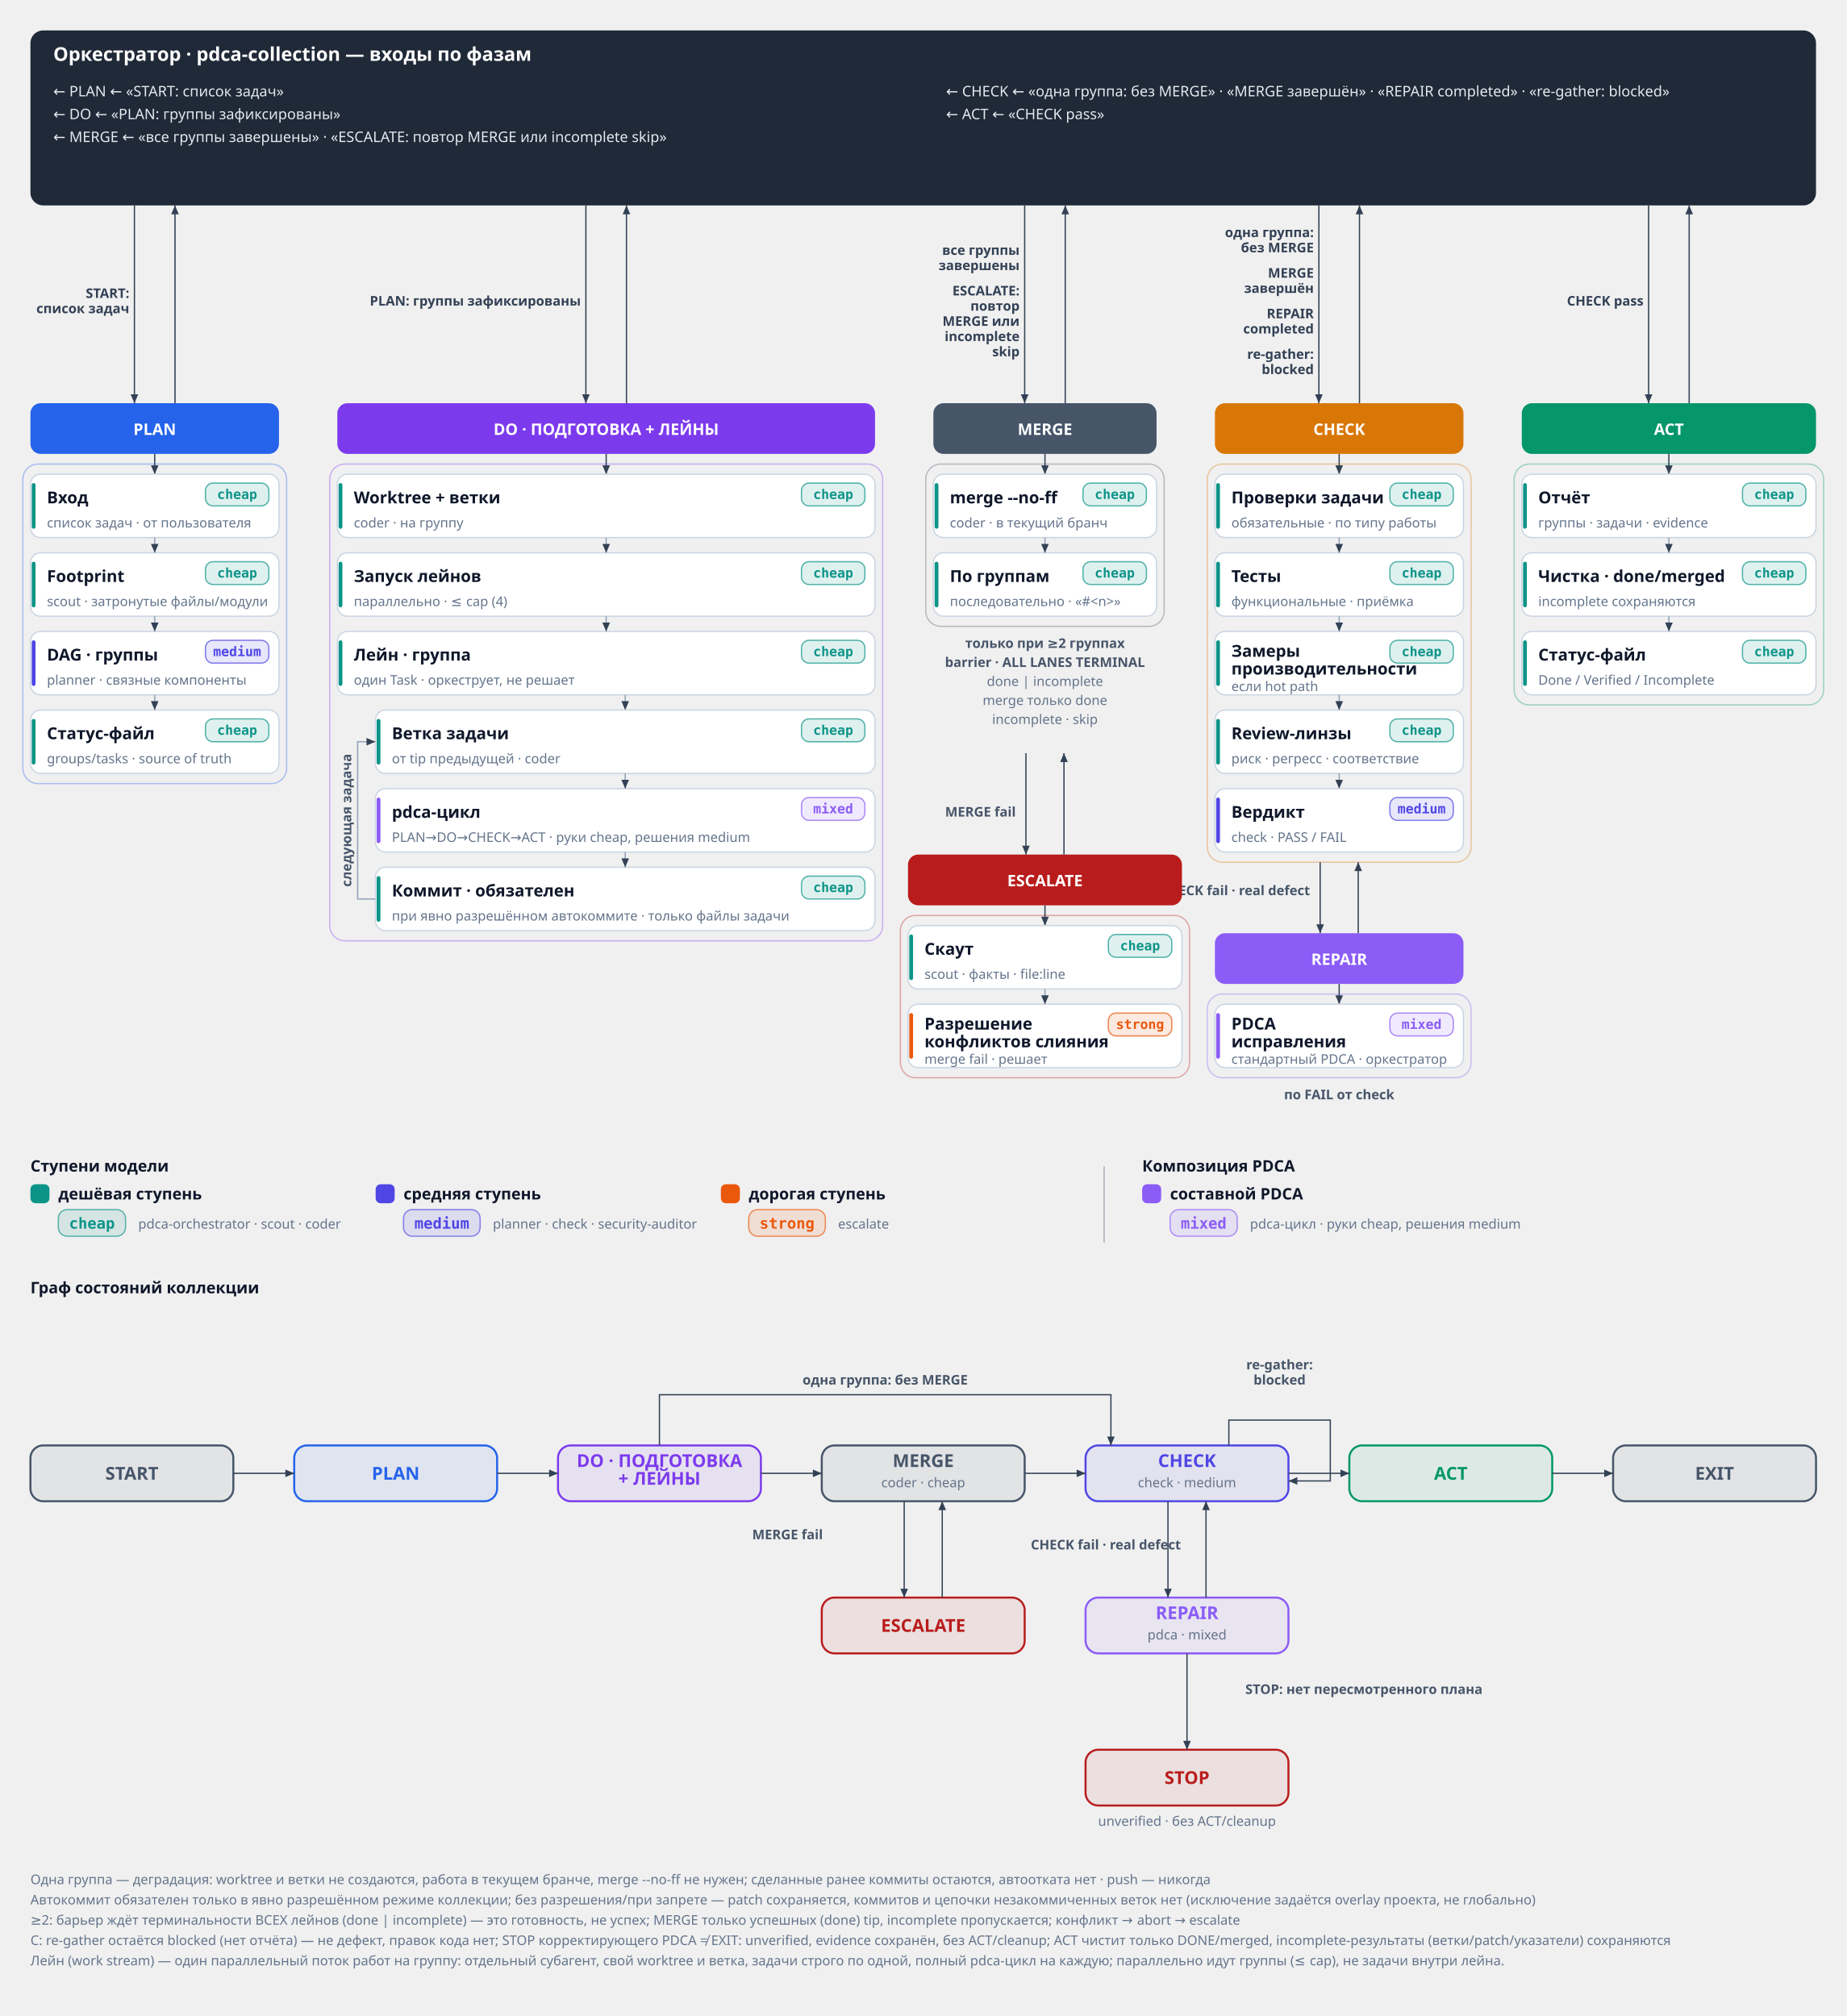
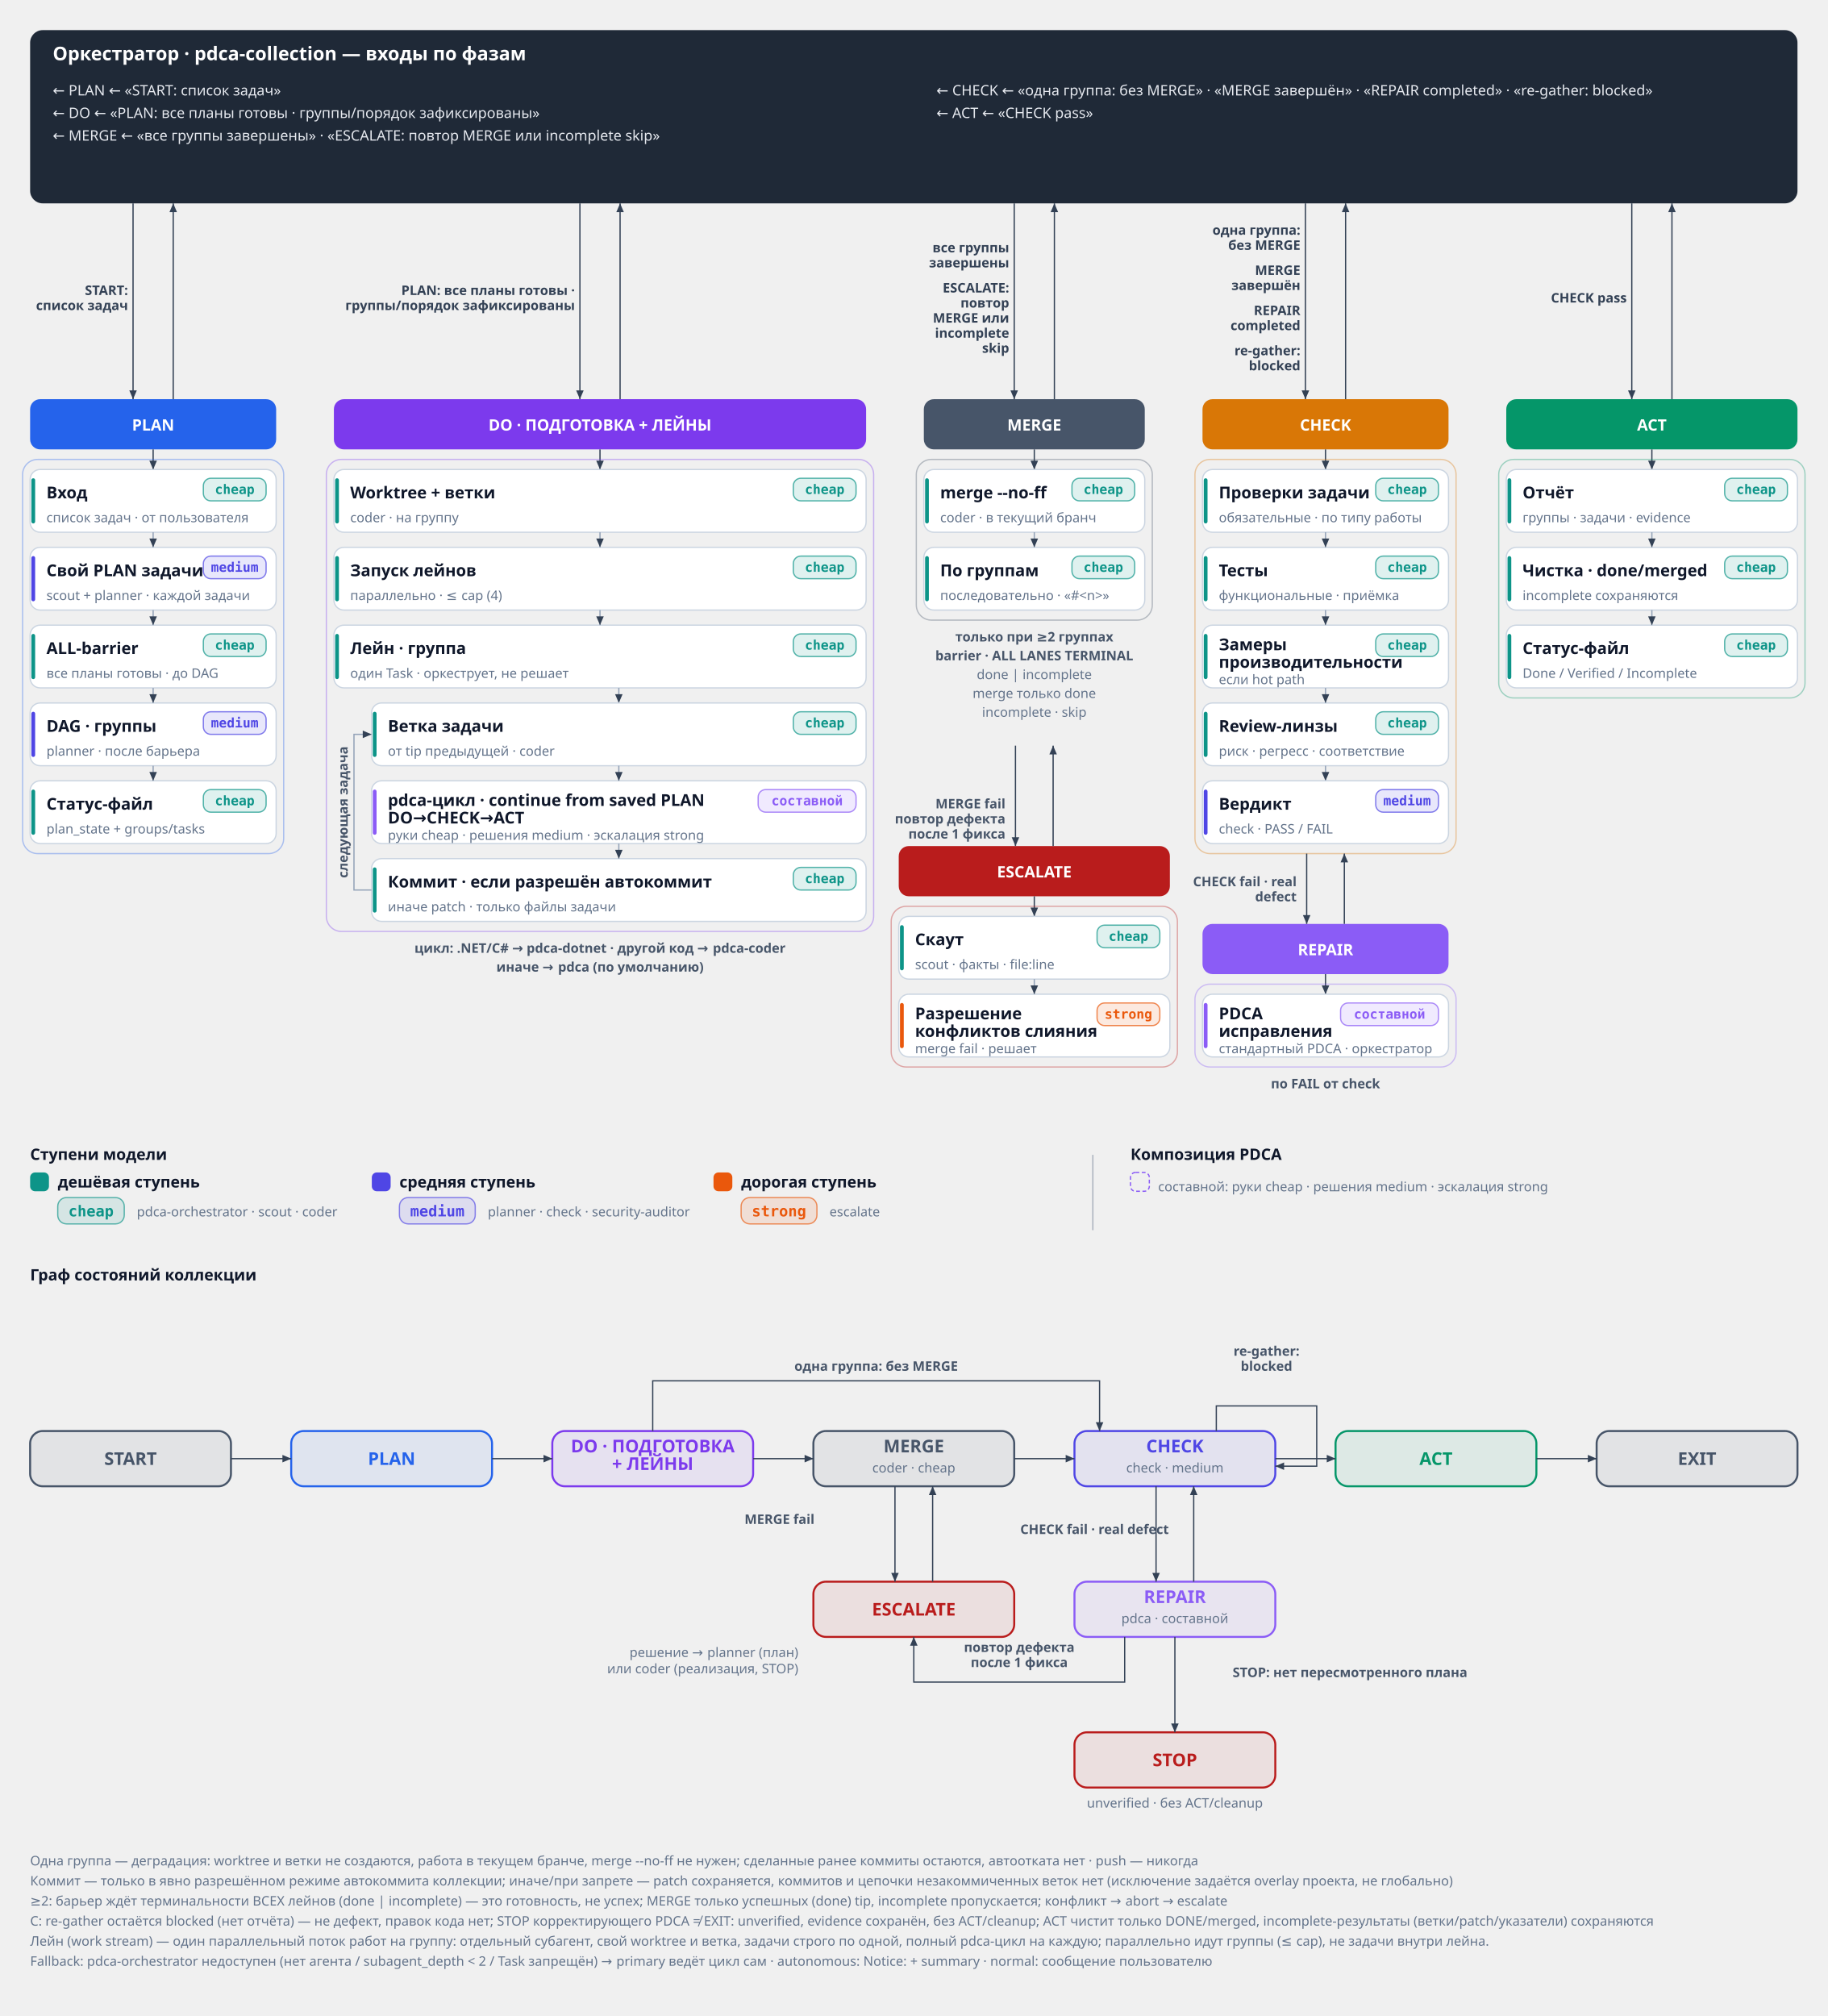
- <svg xmlns="http://www.w3.org/2000/svg" viewBox="0 0 1456 1590" width="1456" font-family="Segoe UI, system-ui, sans-serif">
+ <svg xmlns="http://www.w3.org/2000/svg" viewBox="0 0 1456 1606" width="1456" font-family="Segoe UI, system-ui, sans-serif">
  <defs>
    <marker id="arrow" markerWidth="9" markerHeight="9" refX="7" refY="3" orient="auto">
      <path d="M0,0 L7,3 L0,6 Z" fill="#334155" />
    </marker>
  </defs>
  <style>
.t{font-size:13px;font-weight:600;fill:#0f172a}
.s{font-size:10.5px;fill:#64748b}
.h{font-size:12.5px;font-weight:700;fill:#ffffff}
.g{font-size:10.5px;font-weight:600}
.band{fill:#1f2937}
.bt{fill:#ffffff;font-size:15px;font-weight:700}
.ol{fill:#e6e9ef;font-size:11.5px}
.lt{font-size:12.5px;font-weight:700;fill:#0f172a}
.ls{font-size:10.5px;fill:#64748b}
.nt{font-size:10.5px;fill:#64748b}
.lm{font-family:ui-monospace,Consolas,Menlo,monospace;font-size:12px;font-weight:700}
.bm{font-family:ui-monospace,Consolas,Menlo,monospace;font-size:10.5px;font-weight:700}
.st{font-size:14px;font-weight:700}
</style>
  <rect x="24" y="24" width="1408" height="138" rx="10" class="band" data-band="orchestrator" />
  <text x="42" y="48" class="bt">Оркестратор · pdca-collection — входы по фазам</text>
  <text x="42" y="76" class="ol">← PLAN ← «START: список задач»</text>
-   <text x="42" y="94" class="ol">← DO ← «PLAN: группы зафиксированы»</text>
+   <text x="42" y="94" class="ol">← DO ← «PLAN: все планы готовы · группы/порядок зафиксированы»</text>
  <text x="42" y="112" class="ol">← MERGE ← «все группы завершены» · «ESCALATE: повтор MERGE или incomplete skip»</text>
  <text x="746.0" y="76" class="ol">← CHECK ← «одна группа: без MERGE» · «MERGE завершён» · «REPAIR completed» · «re-gather: blocked»</text>
  <text x="746.0" y="94" class="ol">← ACT ← «CHECK pass»</text>
  <g data-column="P">
    <g data-peer-header="P">
      <rect x="24" y="318" width="196" height="40" rx="8" fill="#2563eb" />
      <text x="122.0" y="343.0" class="h" text-anchor="middle">PLAN</text>
    </g>
    <polyline points="122.0,358 122.0,374" fill="none" stroke="#334155" marker-end="url(#arrow)" />
    <rect x="24" y="374" width="196" height="50" rx="8" fill="#ffffff" stroke="#cbd5e1" stroke-width="1" />
    <rect x="25" y="381" width="3" height="36" rx="1.5" fill="#0d9488" />
    <rect x="162" y="381" width="50" height="18" rx="6" fill="#0d9488" fill-opacity="0.13" stroke="#0d9488" stroke-opacity="0.7" />
    <text x="187.0" y="393.5" class="bm" fill="#0d9488" text-anchor="middle">cheap</text>
    <text x="37" y="397" class="t">Вход</text>
    <text x="37" y="416" class="s">список задач · от пользователя</text>
-     <rect x="24" y="436" width="196" height="50" rx="8" fill="#ffffff" stroke="#cbd5e1" stroke-width="1" />
-     <rect x="25" y="443" width="3" height="36" rx="1.5" fill="#0d9488" />
-     <rect x="162" y="443" width="50" height="18" rx="6" fill="#0d9488" fill-opacity="0.13" stroke="#0d9488" stroke-opacity="0.7" />
-     <text x="187.0" y="455.5" class="bm" fill="#0d9488" text-anchor="middle">cheap</text>
-     <text x="37" y="459" class="t">Footprint</text>
-     <text x="37" y="478" class="s">scout · затронутые файлы/модули</text>
-     <rect x="24" y="498" width="196" height="50" rx="8" fill="#ffffff" stroke="#cbd5e1" stroke-width="1" />
-     <rect x="25" y="505" width="3" height="36" rx="1.5" fill="#4f46e5" />
-     <rect x="162" y="505" width="50" height="18" rx="6" fill="#4f46e5" fill-opacity="0.13" stroke="#4f46e5" stroke-opacity="0.7" />
-     <text x="187.0" y="517.5" class="bm" fill="#4f46e5" text-anchor="middle">medium</text>
-     <text x="37" y="521" class="t">DAG · группы</text>
-     <text x="37" y="540" class="s">planner · связные компоненты</text>
-     <rect x="24" y="560" width="196" height="50" rx="8" fill="#ffffff" stroke="#cbd5e1" stroke-width="1" />
-     <rect x="25" y="567" width="3" height="36" rx="1.5" fill="#0d9488" />
-     <rect x="162" y="567" width="50" height="18" rx="6" fill="#0d9488" fill-opacity="0.13" stroke="#0d9488" stroke-opacity="0.7" />
-     <text x="187.0" y="579.5" class="bm" fill="#0d9488" text-anchor="middle">cheap</text>
-     <text x="37" y="583" class="t">Статус-файл</text>
-     <text x="37" y="602" class="s">groups/tasks · source of truth</text>
+     <g data-step="task-plan">
+       <rect x="24" y="436" width="196" height="50" rx="8" fill="#ffffff" stroke="#cbd5e1" stroke-width="1" />
+       <rect x="25" y="443" width="3" height="36" rx="1.5" fill="#4f46e5" />
+       <rect x="162" y="443" width="50" height="18" rx="6" fill="#4f46e5" fill-opacity="0.13" stroke="#4f46e5" stroke-opacity="0.7" />
+       <text x="187.0" y="455.5" class="bm" fill="#4f46e5" text-anchor="middle">medium</text>
+       <text x="37" y="459" class="t">Свой PLAN задачи</text>
+       <text x="37" y="478" class="s">scout + planner · каждой задачи</text>
+     </g>
+     <g data-step="all-plans-barrier">
+       <rect x="24" y="498" width="196" height="50" rx="8" fill="#ffffff" stroke="#cbd5e1" stroke-width="1" />
+       <rect x="25" y="505" width="3" height="36" rx="1.5" fill="#0d9488" />
+       <rect x="162" y="505" width="50" height="18" rx="6" fill="#0d9488" fill-opacity="0.13" stroke="#0d9488" stroke-opacity="0.7" />
+       <text x="187.0" y="517.5" class="bm" fill="#0d9488" text-anchor="middle">cheap</text>
+       <text x="37" y="521" class="t">ALL-barrier</text>
+       <text x="37" y="540" class="s">все планы готовы · до DAG</text>
+     </g>
+     <g data-step="collection-scheduling">
+       <rect x="24" y="560" width="196" height="50" rx="8" fill="#ffffff" stroke="#cbd5e1" stroke-width="1" />
+       <rect x="25" y="567" width="3" height="36" rx="1.5" fill="#4f46e5" />
+       <rect x="162" y="567" width="50" height="18" rx="6" fill="#4f46e5" fill-opacity="0.13" stroke="#4f46e5" stroke-opacity="0.7" />
+       <text x="187.0" y="579.5" class="bm" fill="#4f46e5" text-anchor="middle">medium</text>
+       <text x="37" y="583" class="t">DAG · группы</text>
+       <text x="37" y="602" class="s">planner · после барьера</text>
+     </g>
+     <rect x="24" y="622" width="196" height="50" rx="8" fill="#ffffff" stroke="#cbd5e1" stroke-width="1" />
+     <rect x="25" y="629" width="3" height="36" rx="1.5" fill="#0d9488" />
+     <rect x="162" y="629" width="50" height="18" rx="6" fill="#0d9488" fill-opacity="0.13" stroke="#0d9488" stroke-opacity="0.7" />
+     <text x="187.0" y="641.5" class="bm" fill="#0d9488" text-anchor="middle">cheap</text>
+     <text x="37" y="645" class="t">Статус-файл</text>
+     <text x="37" y="664" class="s">plan_state + groups/tasks</text>
    <polyline points="122.0,424 122.0,436" fill="none" stroke="#94a3b8" marker-end="url(#arrow)" />
    <polyline points="122.0,486 122.0,498" fill="none" stroke="#94a3b8" marker-end="url(#arrow)" />
    <polyline points="122.0,548 122.0,560" fill="none" stroke="#94a3b8" marker-end="url(#arrow)" />
-     <rect x="18" y="366" width="208" height="252" rx="12" fill="none" stroke="#2563eb" stroke-opacity="0.35" stroke-width="1" data-frame="P" />
+     <polyline points="122.0,610 122.0,622" fill="none" stroke="#94a3b8" marker-end="url(#arrow)" />
+     <rect x="18" y="366" width="208" height="314" rx="12" fill="none" stroke="#2563eb" stroke-opacity="0.35" stroke-width="1" data-frame="P" />
  </g>
  <g data-column="DO">
    <g data-peer-header="DO">
      <rect x="266.0" y="318" width="424" height="40" rx="8" fill="#7c3aed" />
      <text x="478.0" y="343.0" class="h" text-anchor="middle">DO · ПОДГОТОВКА + ЛЕЙНЫ</text>
    </g>
    <polyline points="478.0,358 478.0,374" fill="none" stroke="#334155" marker-end="url(#arrow)" />
    <rect x="266.0" y="374" width="424" height="50" rx="8" fill="#ffffff" stroke="#cbd5e1" stroke-width="1" />
    <rect x="267.0" y="381" width="3" height="36" rx="1.5" fill="#0d9488" />
    <rect x="632.0" y="381" width="50" height="18" rx="6" fill="#0d9488" fill-opacity="0.13" stroke="#0d9488" stroke-opacity="0.7" />
    <text x="657.0" y="393.5" class="bm" fill="#0d9488" text-anchor="middle">cheap</text>
    <text x="279.0" y="397" class="t">Worktree + ветки</text>
    <text x="279.0" y="416" class="s">coder · на группу</text>
    <rect x="266.0" y="436" width="424" height="50" rx="8" fill="#ffffff" stroke="#cbd5e1" stroke-width="1" />
    <rect x="267.0" y="443" width="3" height="36" rx="1.5" fill="#0d9488" />
    <rect x="632.0" y="443" width="50" height="18" rx="6" fill="#0d9488" fill-opacity="0.13" stroke="#0d9488" stroke-opacity="0.7" />
    <text x="657.0" y="455.5" class="bm" fill="#0d9488" text-anchor="middle">cheap</text>
    <text x="279.0" y="459" class="t">Запуск лейнов</text>
    <text x="279.0" y="478" class="s">параллельно · ≤ cap (4)</text>
    <polyline points="478.0,424 478.0,436" fill="none" stroke="#94a3b8" marker-end="url(#arrow)" />
    <rect x="266.0" y="498" width="424" height="50" rx="8" fill="#ffffff" stroke="#cbd5e1" stroke-width="1" />
    <rect x="267.0" y="505" width="3" height="36" rx="1.5" fill="#0d9488" />
    <rect x="632.0" y="505" width="50" height="18" rx="6" fill="#0d9488" fill-opacity="0.13" stroke="#0d9488" stroke-opacity="0.7" />
    <text x="657.0" y="517.5" class="bm" fill="#0d9488" text-anchor="middle">cheap</text>
    <text x="279.0" y="521" class="t">Лейн · группа</text>
    <text x="279.0" y="540" class="s">один Task · оркеструет, не решает</text>
    <polyline points="478.0,486 478.0,498" fill="none" stroke="#94a3b8" marker-end="url(#arrow)" />
    <polyline points="493.0,548 493.0,560" fill="none" stroke="#94a3b8" marker-end="url(#arrow)" />
    <rect x="296.0" y="560" width="394" height="50" rx="8" fill="#ffffff" stroke="#cbd5e1" stroke-width="1" />
    <rect x="297.0" y="567" width="3" height="36" rx="1.5" fill="#0d9488" />
    <rect x="632.0" y="567" width="50" height="18" rx="6" fill="#0d9488" fill-opacity="0.13" stroke="#0d9488" stroke-opacity="0.7" />
    <text x="657.0" y="579.5" class="bm" fill="#0d9488" text-anchor="middle">cheap</text>
    <text x="309.0" y="583" class="t">Ветка задачи</text>
    <text x="309.0" y="602" class="s">от tip предыдущей · coder</text>
    <rect x="296.0" y="622" width="394" height="50" rx="8" fill="#ffffff" stroke="#cbd5e1" stroke-width="1" />
    <rect x="297.0" y="629" width="3" height="36" rx="1.5" fill="#8b5cf6" />
-     <rect x="632.0" y="629" width="50" height="18" rx="6" fill="#8b5cf6" fill-opacity="0.13" stroke="#8b5cf6" stroke-opacity="0.7" />
-     <text x="657.0" y="641.5" class="bm" fill="#8b5cf6" text-anchor="middle">mixed</text>
-     <text x="309.0" y="645" class="t">pdca-цикл</text>
-     <text x="309.0" y="664" class="s">PLAN→DO→CHECK→ACT · руки cheap, решения medium</text>
+     <rect x="604.0" y="629" width="78" height="18" rx="6" fill="#8b5cf6" fill-opacity="0.13" stroke="#8b5cf6" stroke-opacity="0.7" />
+     <text x="643.0" y="641.5" class="bm" fill="#8b5cf6" text-anchor="middle">составной</text>
+     <text x="309.0" y="642" class="t">pdca-цикл · continue from saved PLAN</text>
+     <text x="309.0" y="656" class="t">DO→CHECK→ACT</text>
+     <text x="309.0" y="669" class="s">руки cheap · решения medium · эскалация strong</text>
    <polyline points="493.0,610 493.0,622" fill="none" stroke="#94a3b8" marker-end="url(#arrow)" />
    <rect x="296.0" y="684" width="394" height="50" rx="8" fill="#ffffff" stroke="#cbd5e1" stroke-width="1" />
    <rect x="297.0" y="691" width="3" height="36" rx="1.5" fill="#0d9488" />
    <rect x="632.0" y="691" width="50" height="18" rx="6" fill="#0d9488" fill-opacity="0.13" stroke="#0d9488" stroke-opacity="0.7" />
    <text x="657.0" y="703.5" class="bm" fill="#0d9488" text-anchor="middle">cheap</text>
-     <text x="309.0" y="707" class="t">Коммит · обязателен</text>
-     <text x="309.0" y="726" class="s">при явно разрешённом автокоммите · только файлы задачи</text>
+     <text x="309.0" y="707" class="t">Коммит · если разрешён автокоммит</text>
+     <text x="309.0" y="726" class="s">иначе patch · только файлы задачи</text>
    <polyline points="493.0,672 493.0,684" fill="none" stroke="#94a3b8" marker-end="url(#arrow)" />
    <path d="M296.0,709.0 L282.0,709.0 L282.0,585.0 L296.0,585.0" fill="none" stroke="#94a3b8" marker-end="url(#arrow)" />
    <text x="277.0" y="647.0" class="g" fill="#475569" text-anchor="middle" transform="rotate(-90 277.0 647.0)">следующая задача</text>
    <rect x="260.0" y="366" width="436" height="376" rx="12" fill="none" stroke="#7c3aed" stroke-opacity="0.35" stroke-width="1" data-frame="DO" />
+     <text x="478.0" y="759" class="g" fill="#475569" text-anchor="middle">цикл: .NET/C# → pdca-dotnet · другой код → pdca-coder</text>
+     <text x="478.0" y="774" class="g" fill="#475569" text-anchor="middle">иначе → pdca (по умолчанию)</text>
  </g>
  <g data-column="MERGE">
    <g data-peer-header="MERGE">
      <rect x="736.0" y="318" width="176" height="40" rx="8" fill="#475569" />
      <text x="824.0" y="343.0" class="h" text-anchor="middle">MERGE</text>
    </g>
    <polyline points="824.0,358 824.0,374" fill="none" stroke="#334155" marker-end="url(#arrow)" />
    <rect x="736.0" y="374" width="176" height="50" rx="8" fill="#ffffff" stroke="#cbd5e1" stroke-width="1" />
    <rect x="737.0" y="381" width="3" height="36" rx="1.5" fill="#0d9488" />
    <rect x="854.0" y="381" width="50" height="18" rx="6" fill="#0d9488" fill-opacity="0.13" stroke="#0d9488" stroke-opacity="0.7" />
    <text x="879.0" y="393.5" class="bm" fill="#0d9488" text-anchor="middle">cheap</text>
    <text x="749.0" y="397" class="t">merge --no-ff</text>
    <text x="749.0" y="416" class="s">coder · в текущий бранч</text>
    <rect x="736.0" y="436" width="176" height="50" rx="8" fill="#ffffff" stroke="#cbd5e1" stroke-width="1" />
    <rect x="737.0" y="443" width="3" height="36" rx="1.5" fill="#0d9488" />
    <rect x="854.0" y="443" width="50" height="18" rx="6" fill="#0d9488" fill-opacity="0.13" stroke="#0d9488" stroke-opacity="0.7" />
    <text x="879.0" y="455.5" class="bm" fill="#0d9488" text-anchor="middle">cheap</text>
    <text x="749.0" y="459" class="t">По группам</text>
    <text x="749.0" y="478" class="s">последовательно · «#&lt;n&gt;»</text>
    <polyline points="824.0,424 824.0,436" fill="none" stroke="#94a3b8" marker-end="url(#arrow)" />
    <g data-condition="all-lanes-terminal">
      <rect x="730.0" y="366" width="188" height="128" rx="12" fill="none" stroke="#475569" stroke-opacity="0.35" stroke-width="1" data-frame="MERGE" />
      <text x="824.0" y="511" class="g" fill="#475569" text-anchor="middle">только при ≥2 группах</text>
      <text x="824.0" y="526" class="g" fill="#475569" text-anchor="middle">barrier · ALL LANES TERMINAL</text>
      <text x="824.0" y="541" class="ls" fill="#64748b" text-anchor="middle">done | incomplete</text>
      <text x="824.0" y="556" class="ls" fill="#64748b" text-anchor="middle">merge только done</text>
      <text x="824.0" y="571" class="ls" fill="#64748b" text-anchor="middle">incomplete · skip</text>
    </g>
  </g>
  <g data-column="C" data-role="check" data-tier="medium">
    <g data-peer-header="C">
      <rect x="958.0" y="318" width="196" height="40" rx="8" fill="#d97706" />
      <text x="1056.0" y="343.0" class="h" text-anchor="middle">CHECK</text>
    </g>
    <polyline points="1056.0,358 1056.0,374" fill="none" stroke="#334155" marker-end="url(#arrow)" />
    <rect x="958.0" y="374" width="196" height="50" rx="8" fill="#ffffff" stroke="#cbd5e1" stroke-width="1" />
    <rect x="959.0" y="381" width="3" height="36" rx="1.5" fill="#0d9488" />
    <rect x="1096.0" y="381" width="50" height="18" rx="6" fill="#0d9488" fill-opacity="0.13" stroke="#0d9488" stroke-opacity="0.7" />
    <text x="1121.0" y="393.5" class="bm" fill="#0d9488" text-anchor="middle">cheap</text>
    <text x="971.0" y="397" class="t">Проверки задачи</text>
    <text x="971.0" y="416" class="s">обязательные · по типу работы</text>
    <rect x="958.0" y="436" width="196" height="50" rx="8" fill="#ffffff" stroke="#cbd5e1" stroke-width="1" />
    <rect x="959.0" y="443" width="3" height="36" rx="1.5" fill="#0d9488" />
    <rect x="1096.0" y="443" width="50" height="18" rx="6" fill="#0d9488" fill-opacity="0.13" stroke="#0d9488" stroke-opacity="0.7" />
    <text x="1121.0" y="455.5" class="bm" fill="#0d9488" text-anchor="middle">cheap</text>
    <text x="971.0" y="459" class="t">Тесты</text>
    <text x="971.0" y="478" class="s">функциональные · приёмка</text>
    <rect x="958.0" y="498" width="196" height="50" rx="8" fill="#ffffff" stroke="#cbd5e1" stroke-width="1" />
    <rect x="959.0" y="505" width="3" height="36" rx="1.5" fill="#0d9488" />
    <rect x="1096.0" y="505" width="50" height="18" rx="6" fill="#0d9488" fill-opacity="0.13" stroke="#0d9488" stroke-opacity="0.7" />
    <text x="1121.0" y="517.5" class="bm" fill="#0d9488" text-anchor="middle">cheap</text>
    <text x="971.0" y="518" class="t">Замеры</text>
    <text x="971.0" y="532" class="t">производительности</text>
    <text x="971.0" y="545" class="s">если hot path</text>
    <rect x="958.0" y="560" width="196" height="50" rx="8" fill="#ffffff" stroke="#cbd5e1" stroke-width="1" />
    <rect x="959.0" y="567" width="3" height="36" rx="1.5" fill="#0d9488" />
    <rect x="1096.0" y="567" width="50" height="18" rx="6" fill="#0d9488" fill-opacity="0.13" stroke="#0d9488" stroke-opacity="0.7" />
    <text x="1121.0" y="579.5" class="bm" fill="#0d9488" text-anchor="middle">cheap</text>
    <text x="971.0" y="583" class="t">Review-линзы</text>
    <text x="971.0" y="602" class="s">риск · регресс · соответствие</text>
    <polyline points="1056.0,424 1056.0,436" fill="none" stroke="#94a3b8" marker-end="url(#arrow)" />
    <polyline points="1056.0,486 1056.0,498" fill="none" stroke="#94a3b8" marker-end="url(#arrow)" />
    <polyline points="1056.0,548 1056.0,560" fill="none" stroke="#94a3b8" marker-end="url(#arrow)" />
    <polyline points="1056.0,610 1056.0,622" fill="none" stroke="#94a3b8" marker-end="url(#arrow)" />
    <g data-step="check-verdict" data-role="check" data-tier="medium">
      <rect x="958.0" y="622" width="196" height="50" rx="8" fill="#ffffff" stroke="#cbd5e1" stroke-width="1" />
      <rect x="959.0" y="629" width="3" height="36" rx="1.5" fill="#4f46e5" />
      <rect x="1096.0" y="629" width="50" height="18" rx="6" fill="#4f46e5" fill-opacity="0.13" stroke="#4f46e5" stroke-opacity="0.7" />
      <text x="1121.0" y="641.5" class="bm" fill="#4f46e5" text-anchor="middle">medium</text>
      <text x="971.0" y="645" class="t">Вердикт</text>
      <text x="971.0" y="664" class="s">check · PASS / FAIL</text>
    </g>
    <rect x="952.0" y="366" width="208" height="314" rx="12" fill="none" stroke="#d97706" stroke-opacity="0.35" stroke-width="1" data-frame="C" />
  </g>
  <g data-column="A">
    <g data-peer-header="A">
      <rect x="1200.0" y="318" width="232" height="40" rx="8" fill="#059669" />
      <text x="1316.0" y="343.0" class="h" text-anchor="middle">ACT</text>
    </g>
    <polyline points="1316.0,358 1316.0,374" fill="none" stroke="#334155" marker-end="url(#arrow)" />
    <rect x="1200.0" y="374" width="232" height="50" rx="8" fill="#ffffff" stroke="#cbd5e1" stroke-width="1" />
    <rect x="1201.0" y="381" width="3" height="36" rx="1.5" fill="#0d9488" />
    <rect x="1374.0" y="381" width="50" height="18" rx="6" fill="#0d9488" fill-opacity="0.13" stroke="#0d9488" stroke-opacity="0.7" />
    <text x="1399.0" y="393.5" class="bm" fill="#0d9488" text-anchor="middle">cheap</text>
    <text x="1213.0" y="397" class="t">Отчёт</text>
    <text x="1213.0" y="416" class="s">группы · задачи · evidence</text>
    <rect x="1200.0" y="436" width="232" height="50" rx="8" fill="#ffffff" stroke="#cbd5e1" stroke-width="1" />
    <rect x="1201.0" y="443" width="3" height="36" rx="1.5" fill="#0d9488" />
    <rect x="1374.0" y="443" width="50" height="18" rx="6" fill="#0d9488" fill-opacity="0.13" stroke="#0d9488" stroke-opacity="0.7" />
    <text x="1399.0" y="455.5" class="bm" fill="#0d9488" text-anchor="middle">cheap</text>
    <text x="1213.0" y="459" class="t">Чистка · done/merged</text>
    <text x="1213.0" y="478" class="s">incomplete сохраняются</text>
    <rect x="1200.0" y="498" width="232" height="50" rx="8" fill="#ffffff" stroke="#cbd5e1" stroke-width="1" />
    <rect x="1201.0" y="505" width="3" height="36" rx="1.5" fill="#0d9488" />
    <rect x="1374.0" y="505" width="50" height="18" rx="6" fill="#0d9488" fill-opacity="0.13" stroke="#0d9488" stroke-opacity="0.7" />
    <text x="1399.0" y="517.5" class="bm" fill="#0d9488" text-anchor="middle">cheap</text>
    <text x="1213.0" y="521" class="t">Статус-файл</text>
    <text x="1213.0" y="540" class="s">Done / Verified / Incomplete</text>
    <polyline points="1316.0,424 1316.0,436" fill="none" stroke="#94a3b8" marker-end="url(#arrow)" />
    <polyline points="1316.0,486 1316.0,498" fill="none" stroke="#94a3b8" marker-end="url(#arrow)" />
    <rect x="1194.0" y="366" width="244" height="190" rx="12" fill="none" stroke="#059669" stroke-opacity="0.35" stroke-width="1" data-frame="A" />
  </g>
-   <g data-column="REPAIR" data-child-of="C" data-dispatched-by="orchestrator" data-main-recovery="corrective-pdca" data-composition="mixed">
+   <g data-column="REPAIR" data-child-of="C" data-dispatched-by="orchestrator" data-main-recovery="corrective-pdca" data-composition="composite">
    <g data-peer-header="REPAIR">
      <rect x="958.0" y="736" width="196" height="40" rx="8" fill="#8b5cf6" />
      <text x="1056.0" y="761.0" class="h" text-anchor="middle">REPAIR</text>
    </g>
    <polyline points="1056.0,776 1056.0,792" fill="none" stroke="#334155" marker-end="url(#arrow)" />
    <rect x="958.0" y="792" width="196" height="50" rx="8" fill="#ffffff" stroke="#cbd5e1" stroke-width="1" />
    <rect x="959.0" y="799" width="3" height="36" rx="1.5" fill="#8b5cf6" />
-     <rect x="1096.0" y="799" width="50" height="18" rx="6" fill="#8b5cf6" fill-opacity="0.13" stroke="#8b5cf6" stroke-opacity="0.7" />
-     <text x="1121.0" y="811.5" class="bm" fill="#8b5cf6" text-anchor="middle">mixed</text>
+     <rect x="1068.0" y="799" width="78" height="18" rx="6" fill="#8b5cf6" fill-opacity="0.13" stroke="#8b5cf6" stroke-opacity="0.7" />
+     <text x="1107.0" y="811.5" class="bm" fill="#8b5cf6" text-anchor="middle">составной</text>
    <text x="971.0" y="812" class="t">PDCA</text>
    <text x="971.0" y="826" class="t">исправления</text>
    <text x="971.0" y="839" class="s">стандартный PDCA · оркестратор</text>
    <rect x="952.0" y="784" width="208" height="66" rx="12" fill="none" stroke="#8b5cf6" stroke-opacity="0.35" stroke-width="1" data-frame="REPAIR" />
    <text x="1056.0" y="867" class="g" fill="#475569" text-anchor="middle">по FAIL от check</text>
  </g>
  <g data-bus="dispatch" data-origin="C" data-target="REPAIR" data-kind="dispatch">
    <polyline points="1041.0,680 1041.0,736" fill="none" stroke="#334155" marker-end="url(#arrow)" />
    <g data-entry-from="C" data-entry-to="REPAIR" data-entry-condition="FAIL">
-       <text x="1033.0" y="706" class="g" fill="#475569" text-anchor="end">CHECK fail · real defect</text>
+       <text x="1033.0" y="706" class="g" fill="#475569" text-anchor="end">CHECK fail · real</text>
+       <text x="1033.0" y="718" class="g" fill="#475569" text-anchor="end">defect</text>
    </g>
  </g>
  <g data-bus="result" data-origin="REPAIR" data-target="C" data-kind="result">
    <polyline points="1071.0,736 1071.0,680" fill="none" stroke="#334155" marker-end="url(#arrow)" />
  </g>
  <g data-column="E" data-child-of="MERGE" data-dispatched-by="orchestrator">
    <g data-peer-header="E">
      <rect x="716.0" y="674" width="216" height="40" rx="8" fill="#b91c1c" />
      <text x="824.0" y="699.0" class="h" text-anchor="middle">ESCALATE</text>
    </g>
    <polyline points="824.0,714 824.0,730" fill="none" stroke="#334155" marker-end="url(#arrow)" />
    <rect x="716.0" y="730" width="216" height="50" rx="8" fill="#ffffff" stroke="#cbd5e1" stroke-width="1" />
    <rect x="717.0" y="737" width="3" height="36" rx="1.5" fill="#0d9488" />
    <rect x="874.0" y="737" width="50" height="18" rx="6" fill="#0d9488" fill-opacity="0.13" stroke="#0d9488" stroke-opacity="0.7" />
    <text x="899.0" y="749.5" class="bm" fill="#0d9488" text-anchor="middle">cheap</text>
    <text x="729.0" y="753" class="t">Скаут</text>
    <text x="729.0" y="772" class="s">scout · факты · file:line</text>
    <rect x="716.0" y="792" width="216" height="50" rx="8" fill="#ffffff" stroke="#cbd5e1" stroke-width="1" />
    <rect x="717.0" y="799" width="3" height="36" rx="1.5" fill="#ea580c" />
    <rect x="874.0" y="799" width="50" height="18" rx="6" fill="#ea580c" fill-opacity="0.13" stroke="#ea580c" stroke-opacity="0.7" />
    <text x="899.0" y="811.5" class="bm" fill="#ea580c" text-anchor="middle">strong</text>
    <text x="729.0" y="812" class="t">Разрешение</text>
    <text x="729.0" y="826" class="t">конфликтов слияния</text>
    <text x="729.0" y="839" class="s">merge fail · решает</text>
    <polyline points="824.0,780 824.0,792" fill="none" stroke="#94a3b8" marker-end="url(#arrow)" />
    <rect x="710.0" y="722" width="228" height="128" rx="12" fill="none" stroke="#b91c1c" stroke-opacity="0.35" stroke-width="1" data-frame="E" />
  </g>
  <g data-bus="dispatch" data-origin="MERGE" data-target="E" data-kind="dispatch">
    <polyline points="809.0,594 809.0,674" fill="none" stroke="#334155" marker-end="url(#arrow)" />
    <g data-entry-from="MERGE" data-entry-to="ESCALATE" data-entry-condition="merge-конфликт">
      <text x="801.0" y="644" class="g" fill="#475569" text-anchor="end">MERGE fail</text>
    </g>
+     <g data-entry-from="REPAIR" data-entry-to="ESCALATE" data-entry-condition="повтор дефекта после 1 фикса">
+       <text x="801.0" y="656" class="g" fill="#475569" text-anchor="end">повтор дефекта</text>
+       <text x="801.0" y="668" class="g" fill="#475569" text-anchor="end">после 1 фикса</text>
+     </g>
  </g>
  <g data-bus="result" data-origin="E" data-target="MERGE" data-kind="result">
    <polyline points="839.0,674 839.0,594" fill="none" stroke="#334155" marker-end="url(#arrow)" />
  </g>
  <g data-bus="dispatch" data-origin="orchestrator" data-target="P" data-kind="dispatch">
    <polyline points="106.0,162 106.0,318" fill="none" stroke="#334155" marker-end="url(#arrow)" />
    <g data-entry-from="START" data-entry-to="P" data-entry-condition="старт">
      <text x="102.0" y="235.0" class="g" fill="#334155" text-anchor="end">START:</text>
      <text x="102.0" y="247.0" class="g" fill="#334155" text-anchor="end">список задач</text>
    </g>
  </g>
  <g data-bus="result" data-origin="P" data-target="orchestrator" data-kind="result">
    <polyline points="138.0,318 138.0,162" fill="none" stroke="#334155" marker-end="url(#arrow)" />
  </g>
  <g data-bus="dispatch" data-origin="orchestrator" data-target="DO" data-kind="dispatch">
    <polyline points="462.0,162 462.0,318" fill="none" stroke="#334155" marker-end="url(#arrow)" />
    <g data-entry-from="P" data-entry-to="DO" data-entry-condition="группы">
-       <text x="458.0" y="241.0" class="g" fill="#334155" text-anchor="end">PLAN: группы зафиксированы</text>
+       <text x="458.0" y="235.0" class="g" fill="#334155" text-anchor="end">PLAN: все планы готовы ·</text>
+       <text x="458.0" y="247.0" class="g" fill="#334155" text-anchor="end">группы/порядок зафиксированы</text>
    </g>
  </g>
  <g data-bus="result" data-origin="DO" data-target="orchestrator" data-kind="result">
    <polyline points="494.0,318 494.0,162" fill="none" stroke="#334155" marker-end="url(#arrow)" />
  </g>
  <g data-bus="dispatch" data-origin="orchestrator" data-target="MERGE" data-kind="dispatch">
    <polyline points="808.0,162 808.0,318" fill="none" stroke="#334155" marker-end="url(#arrow)" />
    <g data-entry-from="DO" data-entry-to="MERGE" data-entry-condition="≥2 · all-lanes-terminal">
      <text x="804.0" y="201.0" class="g" fill="#334155" text-anchor="end">все группы</text>
      <text x="804.0" y="213.0" class="g" fill="#334155" text-anchor="end">завершены</text>
    </g>
    <g data-entry-from="ESCALATE" data-entry-to="MERGE" data-entry-condition="решено/переставить/пометить incomplete">
      <text x="804.0" y="233.0" class="g" fill="#334155" text-anchor="end">ESCALATE:</text>
      <text x="804.0" y="245.0" class="g" fill="#334155" text-anchor="end">повтор</text>
      <text x="804.0" y="257.0" class="g" fill="#334155" text-anchor="end">MERGE или</text>
      <text x="804.0" y="269.0" class="g" fill="#334155" text-anchor="end">incomplete</text>
      <text x="804.0" y="281.0" class="g" fill="#334155" text-anchor="end">skip</text>
    </g>
  </g>
  <g data-bus="result" data-origin="MERGE" data-target="orchestrator" data-kind="result">
    <polyline points="840.0,318 840.0,162" fill="none" stroke="#334155" marker-end="url(#arrow)" />
  </g>
  <g data-bus="dispatch" data-origin="orchestrator" data-target="C" data-kind="dispatch">
    <polyline points="1040.0,162 1040.0,318" fill="none" stroke="#334155" marker-end="url(#arrow)" />
    <g data-entry-from="DO" data-entry-to="C" data-entry-condition="одна группа · без merge">
      <text x="1036.0" y="187.0" class="g" fill="#334155" text-anchor="end">одна группа:</text>
      <text x="1036.0" y="199.0" class="g" fill="#334155" text-anchor="end">без MERGE</text>
    </g>
    <g data-entry-from="MERGE" data-entry-to="C" data-entry-condition="интеграция завершена">
      <text x="1036.0" y="219.0" class="g" fill="#334155" text-anchor="end">MERGE</text>
      <text x="1036.0" y="231.0" class="g" fill="#334155" text-anchor="end">завершён</text>
    </g>
    <g data-entry-from="REPAIR" data-entry-to="C" data-entry-condition="full-verification">
      <text x="1036.0" y="251.0" class="g" fill="#334155" text-anchor="end">REPAIR</text>
      <text x="1036.0" y="263.0" class="g" fill="#334155" text-anchor="end">completed</text>
    </g>
    <g data-entry-from="C" data-entry-to="C" data-entry-condition="re-gather">
      <text x="1036.0" y="283.0" class="g" fill="#334155" text-anchor="end">re-gather:</text>
      <text x="1036.0" y="295.0" class="g" fill="#334155" text-anchor="end">blocked</text>
    </g>
  </g>
  <g data-bus="result" data-origin="C" data-target="orchestrator" data-kind="result">
    <polyline points="1072.0,318 1072.0,162" fill="none" stroke="#334155" marker-end="url(#arrow)" />
  </g>
  <g data-bus="dispatch" data-origin="orchestrator" data-target="A" data-kind="dispatch">
    <polyline points="1300.0,162 1300.0,318" fill="none" stroke="#334155" marker-end="url(#arrow)" />
    <g data-entry-from="C" data-entry-to="A" data-entry-condition="PASS">
      <text x="1296.0" y="241.0" class="g" fill="#334155" text-anchor="end">CHECK pass</text>
    </g>
  </g>
  <g data-bus="result" data-origin="A" data-target="orchestrator" data-kind="result">
    <polyline points="1332.0,318 1332.0,162" fill="none" stroke="#334155" marker-end="url(#arrow)" />
  </g>
  <g data-legend="model-tiers">
    <text x="24" y="924" class="lt">Ступени модели</text>
    <text x="46.0" y="946" class="lt">дешёвая ступень</text>
    <rect x="24.0" y="934" width="15" height="15" rx="4" fill="#0d9488" />
    <rect x="46.0" y="954" width="53.0" height="21" rx="7" fill="#0d9488" fill-opacity="0.12" stroke="#0d9488" stroke-opacity="0.65" />
    <text x="72.5" y="969" class="lm" fill="#0d9488" text-anchor="middle">cheap</text>
    <text x="109.0" y="969" class="ls">pdca-orchestrator · scout · coder</text>
    <text x="318.213" y="946" class="lt">средняя ступень</text>
    <rect x="296.213" y="934" width="15" height="15" rx="4" fill="#4f46e5" />
    <rect x="318.213" y="954" width="60.4" height="21" rx="7" fill="#4f46e5" fill-opacity="0.12" stroke="#4f46e5" stroke-opacity="0.65" />
    <text x="348.413" y="969" class="lm" fill="#4f46e5" text-anchor="middle">medium</text>
    <text x="388.613" y="969" class="ls">planner · check · security-auditor</text>
    <text x="590.427" y="946" class="lt">дорогая ступень</text>
    <rect x="568.427" y="934" width="15" height="15" rx="4" fill="#ea580c" />
    <rect x="590.427" y="954" width="60.4" height="21" rx="7" fill="#ea580c" fill-opacity="0.12" stroke="#ea580c" stroke-opacity="0.65" />
    <text x="620.627" y="969" class="lm" fill="#ea580c" text-anchor="middle">strong</text>
    <text x="660.827" y="969" class="ls">escalate</text>
  </g>
  <line x1="870.64" y1="920" x2="870.64" y2="980" stroke="#64748b" stroke-opacity="0.5" />
  <g data-legend="composition">
    <text x="900.64" y="924" class="lt">Композиция PDCA</text>
-     <text x="922.64" y="946" class="lt">составной PDCA</text>
-     <rect x="900.64" y="934" width="15" height="15" rx="4" fill="#8b5cf6" />
-     <rect x="922.64" y="954" width="53.0" height="21" rx="7" fill="#8b5cf6" fill-opacity="0.12" stroke="#8b5cf6" stroke-opacity="0.65" />
-     <text x="949.14" y="969" class="lm" fill="#8b5cf6" text-anchor="middle">mixed</text>
-     <text x="985.64" y="969" class="ls">pdca-цикл · руки cheap, решения medium</text>
+     <rect x="900.64" y="934" width="15" height="15" rx="4" fill="none" stroke="#8b5cf6" stroke-dasharray="3 2" />
+     <text x="922.64" y="949" class="ls" fill="#475569">составной: руки cheap · решения medium · эскалация strong</text>
  </g>
  <text x="24" y="1020" class="lt">Граф состояний коллекции</text>
  <g data-node="START">
    <rect x="24" y="1140" width="160" height="44" rx="10" fill="#475569" fill-opacity="0.08" stroke="#475569" stroke-width="1.6" />
    <text x="104.0" y="1167.0" class="st" fill="#475569" text-anchor="middle">START</text>
  </g>
  <g data-node="P">
    <rect x="232" y="1140" width="160" height="44" rx="10" fill="#2563eb" fill-opacity="0.08" stroke="#2563eb" stroke-width="1.6" />
    <text x="312.0" y="1167.0" class="st" fill="#2563eb" text-anchor="middle">PLAN</text>
  </g>
  <g data-node="DO" data-tier="cheap">
    <rect x="440" y="1140" width="160" height="44" rx="10" fill="#7c3aed" fill-opacity="0.08" stroke="#7c3aed" stroke-width="1.6" />
    <text x="520.0" y="1157" class="st" fill="#7c3aed" text-anchor="middle">DO · ПОДГОТОВКА</text>
    <text x="520.0" y="1171" class="st" fill="#7c3aed" text-anchor="middle">+ ЛЕЙНЫ</text>
  </g>
  <g data-node="MERGE" data-tier="cheap">
    <rect x="648" y="1140" width="160" height="44" rx="10" fill="#475569" fill-opacity="0.08" stroke="#475569" stroke-width="1.6" />
    <text x="728.0" y="1157" class="st" fill="#475569" text-anchor="middle">MERGE</text>
    <text x="728.0" y="1173" class="ls" fill="#475569" text-anchor="middle">coder · cheap</text>
  </g>
  <g data-node="C" data-tier="medium">
    <rect x="856" y="1140" width="160" height="44" rx="10" fill="#4f46e5" fill-opacity="0.08" stroke="#4f46e5" stroke-width="1.6" />
    <text x="936.0" y="1157" class="st" fill="#4f46e5" text-anchor="middle">CHECK</text>
    <text x="936.0" y="1173" class="ls" fill="#4f46e5" text-anchor="middle">check · medium</text>
  </g>
  <g data-node="A">
    <rect x="1064" y="1140" width="160" height="44" rx="10" fill="#059669" fill-opacity="0.08" stroke="#059669" stroke-width="1.6" />
    <text x="1144.0" y="1167.0" class="st" fill="#059669" text-anchor="middle">ACT</text>
  </g>
  <g data-node="EXIT">
    <rect x="1272" y="1140" width="160" height="44" rx="10" fill="#475569" fill-opacity="0.08" stroke="#475569" stroke-width="1.6" />
    <text x="1352.0" y="1167.0" class="st" fill="#475569" text-anchor="middle">EXIT</text>
  </g>
-   <g data-node="REPAIR" data-tier="mixed">
+   <g data-node="REPAIR" data-composition="composite">
    <rect x="856" y="1260" width="160" height="44" rx="10" fill="#8b5cf6" fill-opacity="0.08" stroke="#8b5cf6" stroke-width="1.6" />
    <text x="936.0" y="1277" class="st" fill="#8b5cf6" text-anchor="middle">REPAIR</text>
-     <text x="936.0" y="1293" class="ls" fill="#8b5cf6" text-anchor="middle">pdca · mixed</text>
+     <text x="936.0" y="1293" class="ls" fill="#8b5cf6" text-anchor="middle">pdca · составной</text>
  </g>
  <g data-node="ESCALATE" data-tier="strong">
    <rect x="648" y="1260" width="160" height="44" rx="10" fill="#b91c1c" fill-opacity="0.08" stroke="#b91c1c" stroke-width="1.6" />
    <text x="728.0" y="1287.0" class="st" fill="#b91c1c" text-anchor="middle">ESCALATE</text>
  </g>
+   <g data-annotation="ESCALATE">
+     <text x="636" y="1320" class="nt" text-anchor="end">решение → planner (план)</text>
+     <text x="636" y="1333" class="nt" text-anchor="end">или coder (реализация, STOP)</text>
+   </g>
  <g data-node="STOP">
    <rect x="856" y="1380" width="160" height="44" rx="10" fill="#b91c1c" fill-opacity="0.08" stroke="#b91c1c" stroke-width="1.6" />
    <text x="936.0" y="1407.0" class="st" fill="#b91c1c" text-anchor="middle">STOP</text>
+   </g>
+   <g data-annotation="STOP">
    <text x="936.0" y="1440" class="nt" text-anchor="middle">unverified · без ACT/cleanup</text>
  </g>
  <g data-from="START" data-to="P" data-condition="старт">
    <polyline points="184,1162.0 232,1162.0" fill="none" stroke="#334155" marker-end="url(#arrow)" />
  </g>
  <g data-from="P" data-to="DO" data-condition="группы">
    <polyline points="392,1162.0 440,1162.0" fill="none" stroke="#334155" marker-end="url(#arrow)" />
  </g>
  <g data-from="DO" data-to="MERGE" data-condition="≥2 · all-lanes-terminal">
    <polyline points="600,1162.0 648,1162.0" fill="none" stroke="#334155" marker-end="url(#arrow)" />
  </g>
  <g data-from="DO" data-to="C" data-condition="одна группа · без merge">
    <polyline points="520.0,1140 520.0,1100 876,1100 876,1140" fill="none" stroke="#334155" marker-end="url(#arrow)" />
    <text x="698.0" y="1092" class="g" fill="#475569" text-anchor="middle">одна группа: без MERGE</text>
  </g>
  <g data-from="MERGE" data-to="C" data-condition="интеграция завершена">
    <polyline points="808,1162.0 856,1162.0" fill="none" stroke="#334155" marker-end="url(#arrow)" />
  </g>
  <g data-from="C" data-to="REPAIR" data-condition="FAIL" data-dispatched-by="orchestrator">
    <polyline points="921.0,1184 921.0,1260" fill="none" stroke="#334155" marker-end="url(#arrow)" />
    <text x="872.0" y="1222.0" class="g" fill="#475569" text-anchor="middle">CHECK fail · real defect</text>
  </g>
  <g data-from="REPAIR" data-to="C" data-condition="full-verification">
    <polyline points="951.0,1260 951.0,1184" fill="none" stroke="#334155" marker-end="url(#arrow)" />
  </g>
  <g data-from="C" data-to="C" data-condition="re-gather">
    <polyline points="969,1140 969,1120 1049,1120 1049,1168 1016,1168" fill="none" stroke="#334155" marker-end="url(#arrow)" />
    <text x="1009" y="1080" class="g" fill="#475569" text-anchor="middle">re-gather:</text>
    <text x="1009" y="1092" class="g" fill="#475569" text-anchor="middle">blocked</text>
  </g>
  <g data-from="C" data-to="A" data-condition="PASS">
    <polyline points="1016,1162.0 1064,1162.0" fill="none" stroke="#334155" marker-end="url(#arrow)" />
  </g>
  <g data-from="A" data-to="EXIT" data-condition="finalized">
    <polyline points="1224,1162.0 1272,1162.0" fill="none" stroke="#334155" marker-end="url(#arrow)" />
  </g>
  <g data-from="MERGE" data-to="ESCALATE" data-condition="merge-конфликт">
    <polyline points="713.0,1184 713.0,1260" fill="none" stroke="#334155" marker-end="url(#arrow)" />
    <text x="621.0" y="1214.0" class="g" fill="#475569" text-anchor="middle">MERGE fail</text>
  </g>
  <g data-from="ESCALATE" data-to="MERGE" data-condition="решено/переставить/пометить incomplete" data-dispatched-by="orchestrator">
    <polyline points="743.0,1260 743.0,1184" fill="none" stroke="#334155" marker-end="url(#arrow)" />
  </g>
+   <g data-from="REPAIR" data-to="ESCALATE" data-condition="повтор дефекта после 1 фикса">
+     <polyline points="896,1304 896,1340 728.0,1340 728.0,1304" fill="none" stroke="#334155" marker-end="url(#arrow)" />
+     <text x="812.0" y="1316" class="g" fill="#475569" text-anchor="middle">повтор дефекта</text>
+     <text x="812.0" y="1328" class="g" fill="#475569" text-anchor="middle">после 1 фикса</text>
+   </g>
  <g data-from="REPAIR" data-to="STOP" data-condition="ревизия исчерпана · нет плана">
    <polyline points="936.0,1304 936.0,1380" fill="none" stroke="#334155" marker-end="url(#arrow)" />
    <text x="982.0" y="1336.0" class="g" fill="#475569" text-anchor="start">STOP: нет пересмотренного плана</text>
  </g>
  <text x="24" y="1486" class="nt">Одна группа — деградация: worktree и ветки не создаются, работа в текущем бранче, merge --no-ff не нужен; сделанные ранее коммиты остаются, автоотката нет · push — никогда</text>
-   <text x="24" y="1502" class="nt">Автокоммит обязателен только в явно разрешённом режиме коллекции; без разрешения/при запрете — patch сохраняется, коммитов и цепочки незакоммиченных веток нет (исключение задаётся overlay проекта, не глобально)</text>
+   <text x="24" y="1502" class="nt">Коммит — только в явно разрешённом режиме автокоммита коллекции; иначе/при запрете — patch сохраняется, коммитов и цепочки незакоммиченных веток нет (исключение задаётся overlay проекта, не глобально)</text>
  <text x="24" y="1518" class="nt">≥2: барьер ждёт терминальности ВСЕХ лейнов (done | incomplete) — это готовность, не успех; MERGE только успешных (done) tip, incomplete пропускается; конфликт → abort → escalate</text>
  <text x="24" y="1534" class="nt">C: re-gather остаётся blocked (нет отчёта) — не дефект, правок кода нет; STOP корректирующего PDCA ≠ EXIT: unverified, evidence сохранён, без ACT/cleanup; ACT чистит только DONE/merged, incomplete-результаты (ветки/patch/указатели) сохраняются</text>
  <text x="24" y="1550" class="nt">Лейн (work stream) — один параллельный поток работ на группу: отдельный субагент, свой worktree и ветка, задачи строго по одной, полный pdca-цикл на каждую; параллельно идут группы (≤ cap), не задачи внутри лейна.</text>
+   <text x="24" y="1566" class="nt">Fallback: pdca-orchestrator недоступен (нет агента / subagent_depth &lt; 2 / Task запрещён) → primary ведёт цикл сам · autonomous: Notice: + summary · normal: сообщение пользователю</text>
</svg>
